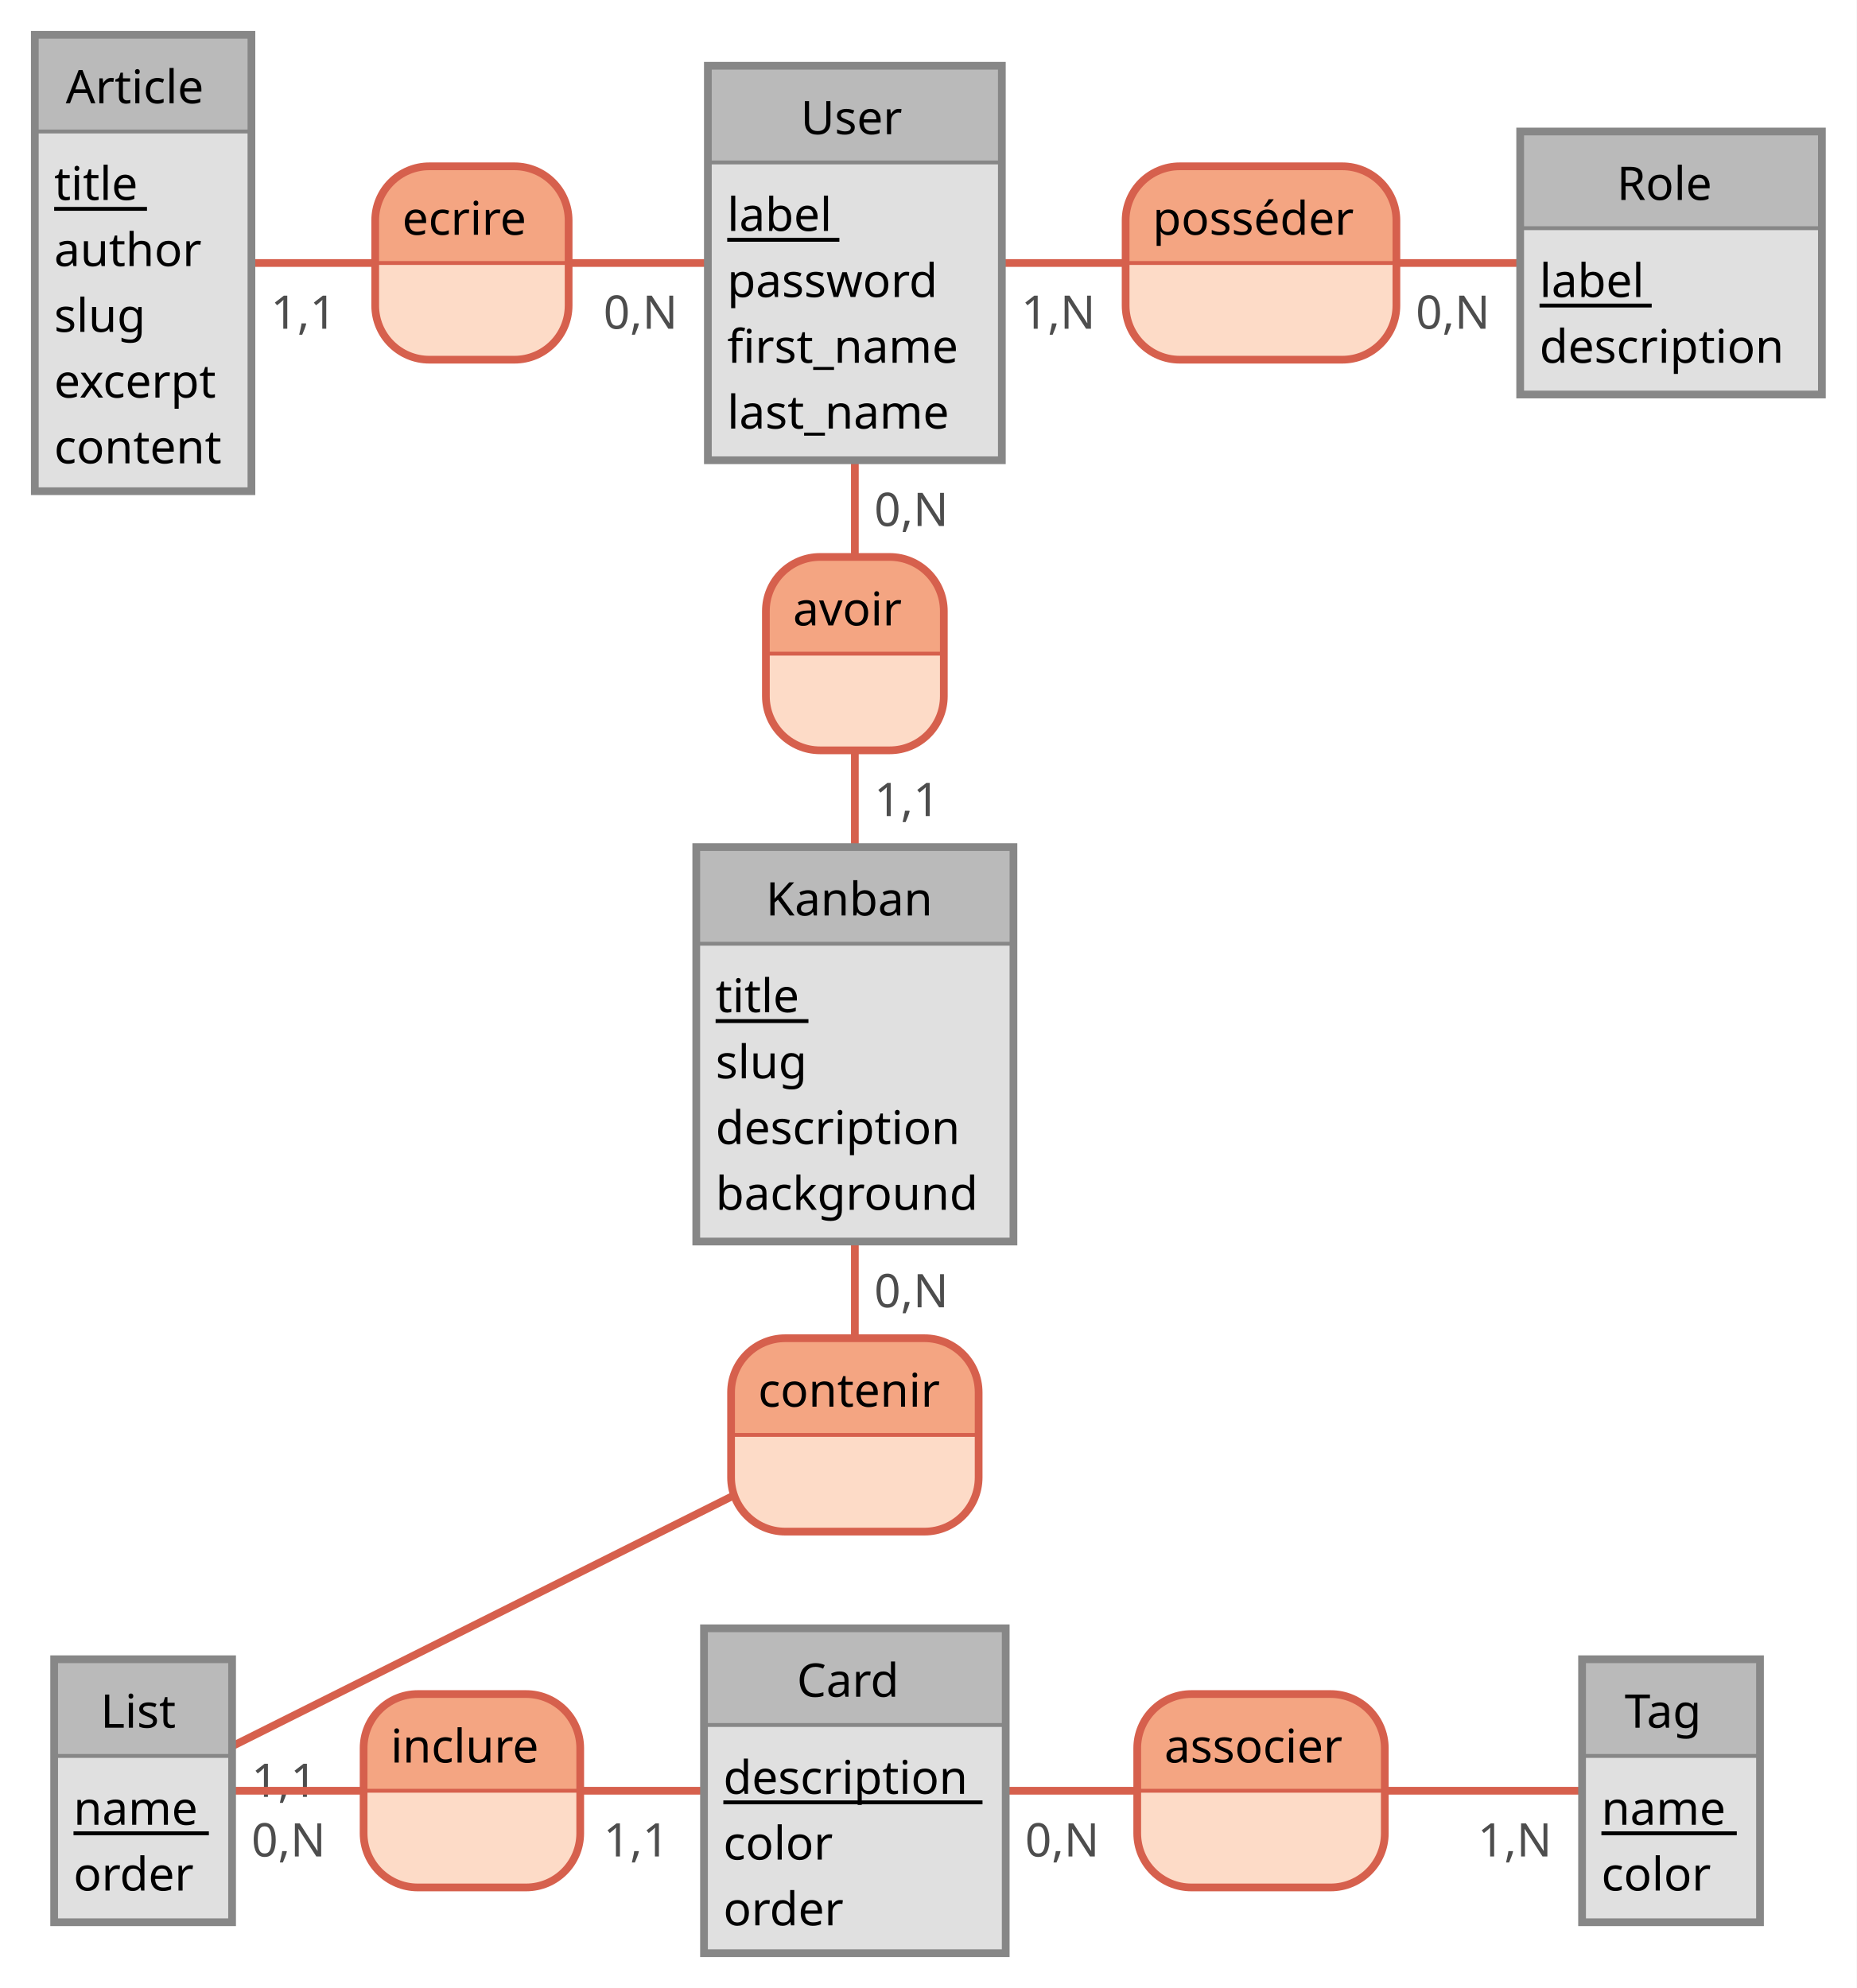
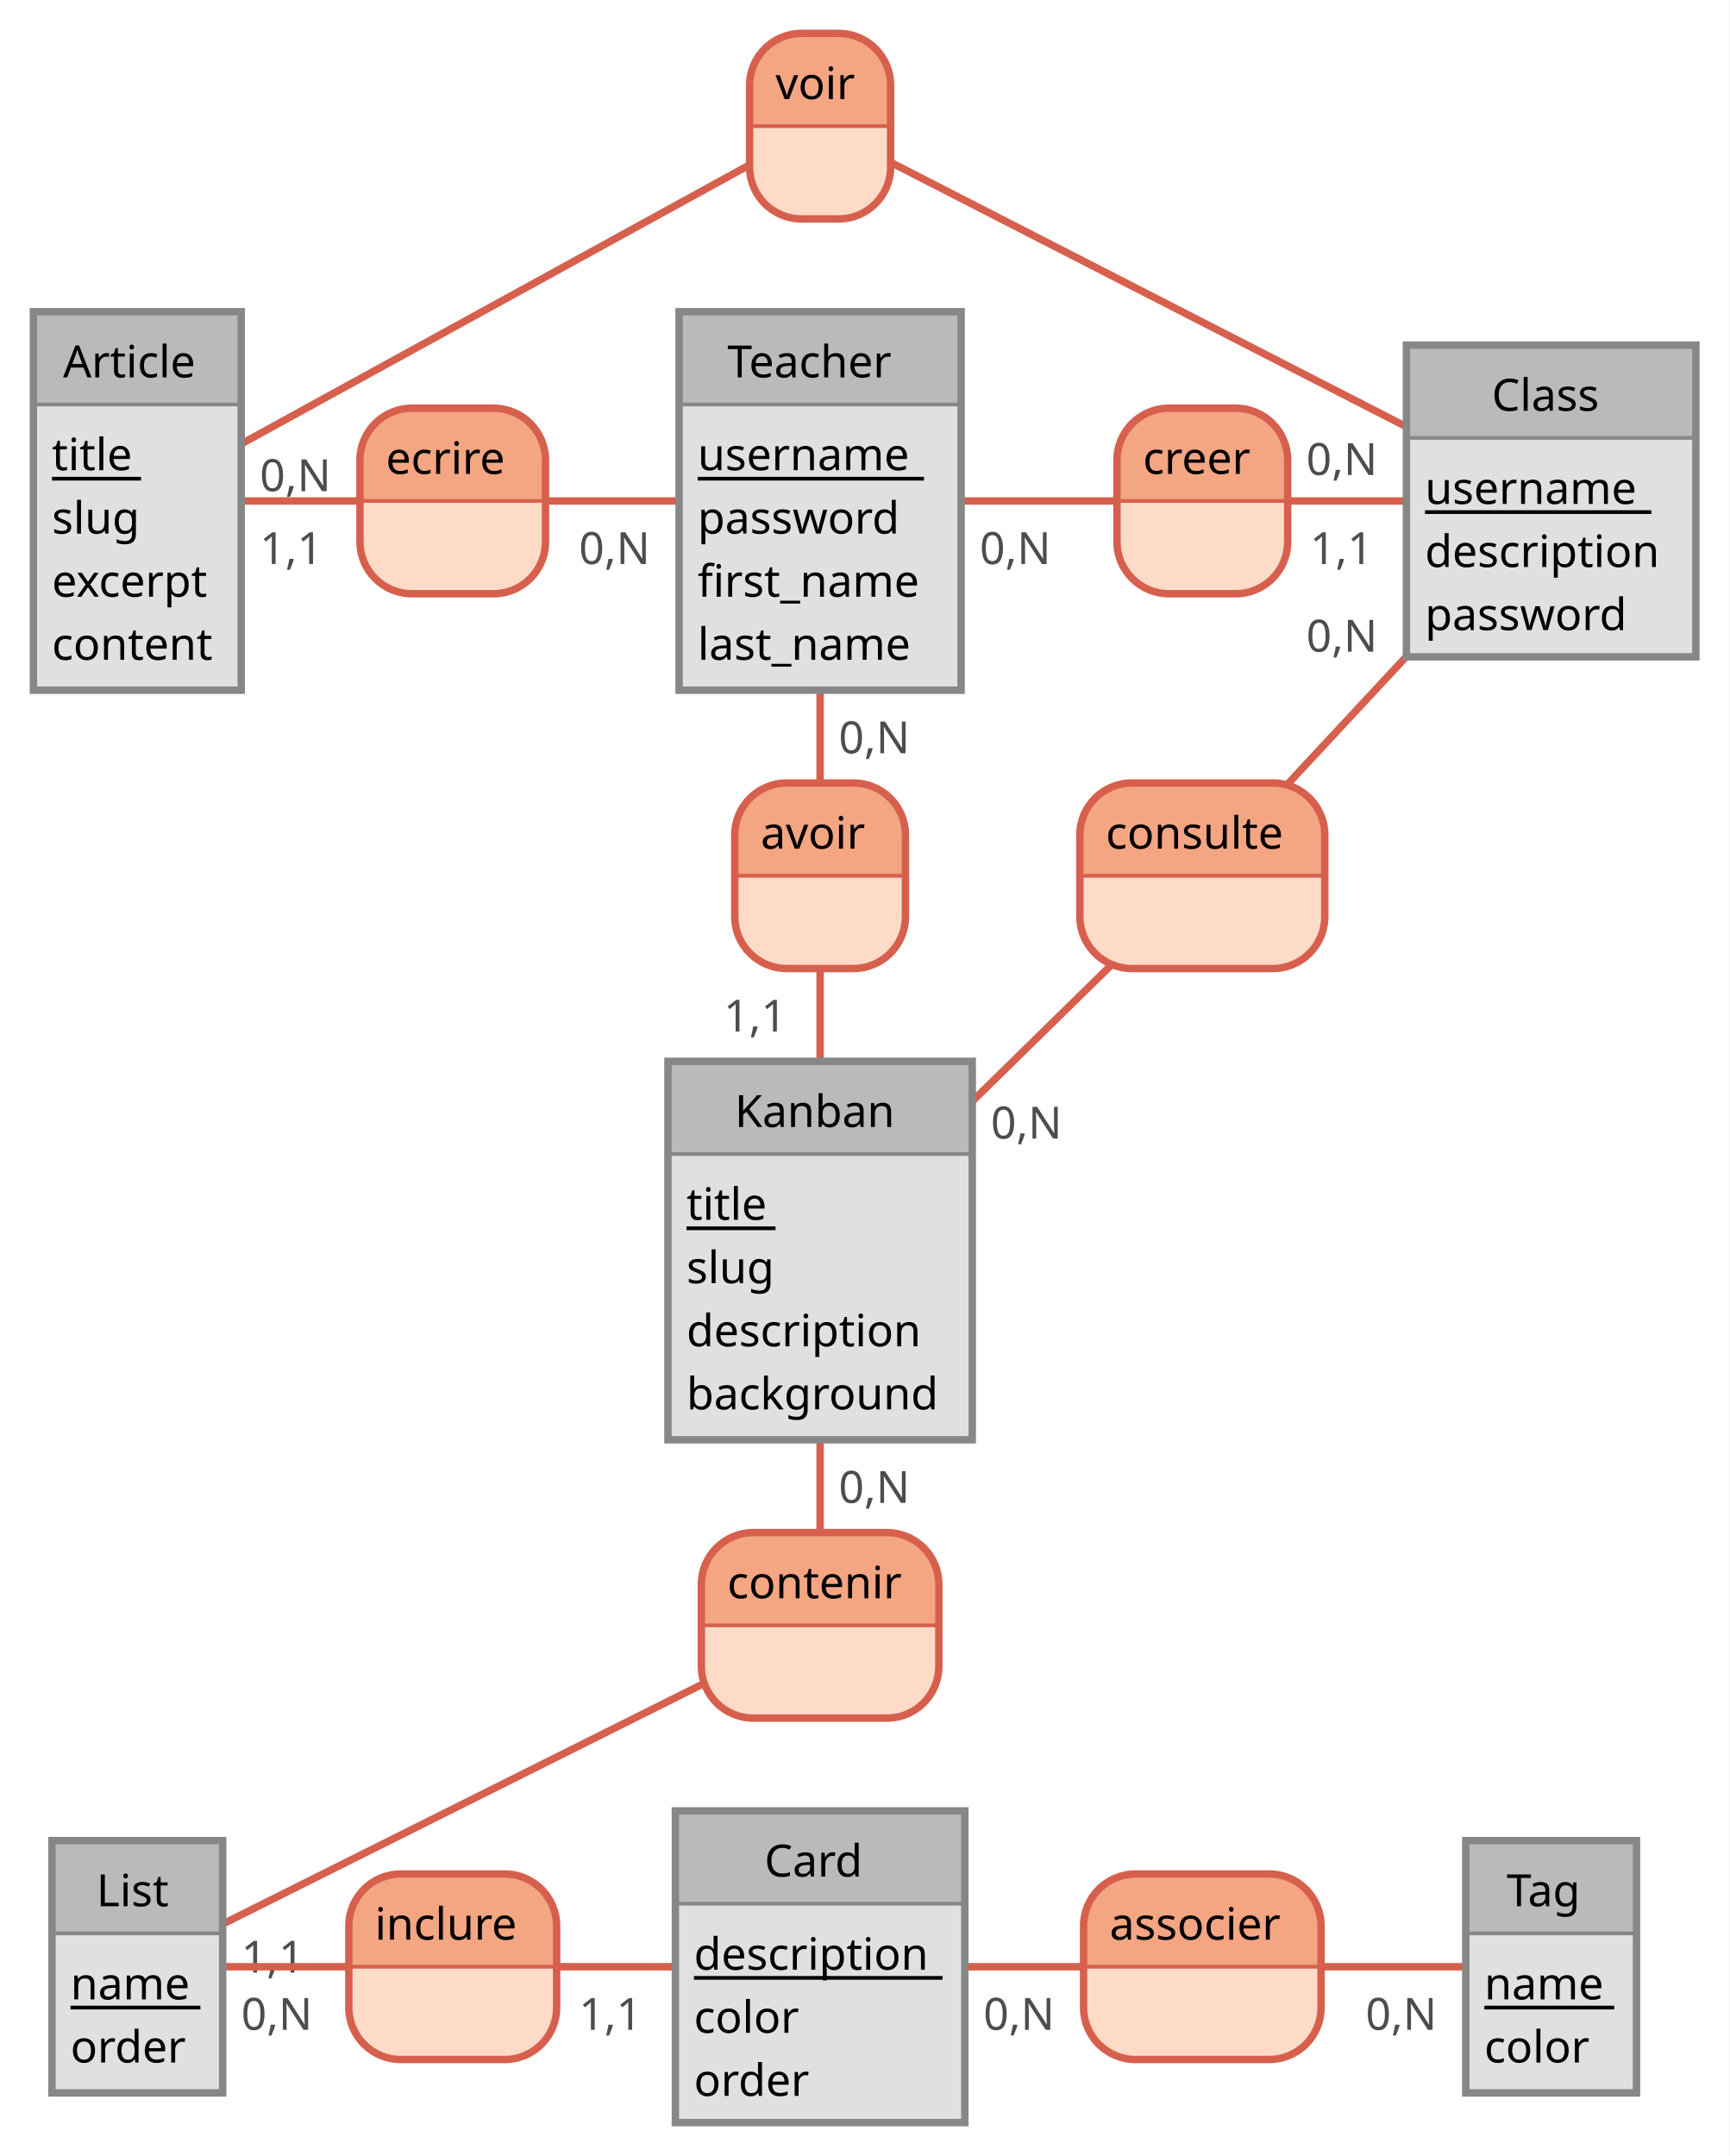
- <svg xmlns="http://www.w3.org/2000/svg" width="480" height="514" view_box="0 0 480 514">\n\n<rect id="frame" x="0" y="0" width="480" height="514" fill="#ffffff" stroke="none" stroke-width="0" />
-   <line x1="221" y1="270" x2="221" y2="371" stroke="#d6604d" stroke-width="2" />
-   <text x="226.0" y="338" fill="#4d4d4d" font-family="Verdana" font-size="12">0,N</text>
-   <line x1="37" y1="463" x2="221" y2="371" stroke="#d6604d" stroke-width="2" />
-   <text x="65" y="464.591" fill="#4d4d4d" font-family="Verdana" font-size="12">1,1</text>
+ <svg xmlns="http://www.w3.org/2000/svg" width="466" height="581" view_box="0 0 466 581">\n\n<rect id="frame" x="0" y="0" width="466" height="581" fill="#ffffff" stroke="none" stroke-width="0" />
+   <line x1="221" y1="337" x2="221" y2="438" stroke="#d6604d" stroke-width="2" />
+   <text x="226.0" y="405" fill="#4d4d4d" font-family="Verdana" font-size="12">0,N</text>
+   <line x1="37" y1="530" x2="221" y2="438" stroke="#d6604d" stroke-width="2" />
+   <text x="65" y="531.591" fill="#4d4d4d" font-family="Verdana" font-size="12">1,1</text>
  <g id="association-contenir">
-     <path d="M 239 346 a 14 14 90 0 1 14 14 V 371 h -64 V 360 a 14 14 90 0 1 14 -14" fill="#f4a582" stroke="#f4a582" stroke-width="0" />
-     <path d="M 253 371.0 v 11 a 14 14 90 0 1 -14 14 H 203 a 14 14 90 0 1 -14 -14 V 371.0 H 64" fill="#fddbc7" stroke="#fddbc7" stroke-width="0" />
-     <rect x="189" y="346" width="64" height="50" fill="none" rx="14" stroke="#d6604d" stroke-width="2" />
-     <line x1="189" y1="371" x2="253" y2="371" stroke="#d6604d" stroke-width="1" />
-     <text x="196" y="363.7" fill="#000000" font-family="Verdana" font-size="12">contenir</text>
+     <path d="M 239 413 a 14 14 90 0 1 14 14 V 438 h -64 V 427 a 14 14 90 0 1 14 -14" fill="#f4a582" stroke="#f4a582" stroke-width="0" />
+     <path d="M 253 438.0 v 11 a 14 14 90 0 1 -14 14 H 203 a 14 14 90 0 1 -14 -14 V 438.0 H 64" fill="#fddbc7" stroke="#fddbc7" stroke-width="0" />
+     <rect x="189" y="413" width="64" height="50" fill="none" rx="14" stroke="#d6604d" stroke-width="2" />
+     <line x1="189" y1="438" x2="253" y2="438" stroke="#d6604d" stroke-width="1" />
+     <text x="196" y="430.7" fill="#000000" font-family="Verdana" font-size="12">contenir</text>
  </g>
-   <line x1="37" y1="463" x2="122" y2="463" stroke="#d6604d" stroke-width="2" />
-   <text x="65" y="480.0" fill="#4d4d4d" font-family="Verdana" font-size="12">0,N</text>
-   <line x1="221" y1="463" x2="122" y2="463" stroke="#d6604d" stroke-width="2" />
-   <text x="156" y="480.0" fill="#4d4d4d" font-family="Verdana" font-size="12">1,1</text>
+   <line x1="221" y1="135" x2="221" y2="236" stroke="#d6604d" stroke-width="2" />
+   <text x="226.0" y="203" fill="#4d4d4d" font-family="Verdana" font-size="12">0,N</text>
+   <line x1="221" y1="337" x2="221" y2="236" stroke="#d6604d" stroke-width="2" />
+   <text x="195.0" y="278" fill="#4d4d4d" font-family="Verdana" font-size="12">1,1</text>
+   <g id="association-avoir">
+     <path d="M 230 211 a 14 14 90 0 1 14 14 V 236 h -46 V 225 a 14 14 90 0 1 14 -14" fill="#f4a582" stroke="#f4a582" stroke-width="0" />
+     <path d="M 244 236.0 v 11 a 14 14 90 0 1 -14 14 H 212 a 14 14 90 0 1 -14 -14 V 236.0 H 46" fill="#fddbc7" stroke="#fddbc7" stroke-width="0" />
+     <rect x="198" y="211" width="46" height="50" fill="none" rx="14" stroke="#d6604d" stroke-width="2" />
+     <line x1="198" y1="236" x2="244" y2="236" stroke="#d6604d" stroke-width="1" />
+     <text x="205" y="228.7" fill="#000000" font-family="Verdana" font-size="12">avoir</text>
+   </g>
+   <line x1="37" y1="530" x2="122" y2="530" stroke="#d6604d" stroke-width="2" />
+   <text x="65" y="547.0" fill="#4d4d4d" font-family="Verdana" font-size="12">0,N</text>
+   <line x1="221" y1="530" x2="122" y2="530" stroke="#d6604d" stroke-width="2" />
+   <text x="156" y="547.0" fill="#4d4d4d" font-family="Verdana" font-size="12">1,1</text>
  <g id="association-inclure">
-     <path d="M 136 438 a 14 14 90 0 1 14 14 V 463 h -56 V 452 a 14 14 90 0 1 14 -14" fill="#f4a582" stroke="#f4a582" stroke-width="0" />
-     <path d="M 150 463.0 v 11 a 14 14 90 0 1 -14 14 H 108 a 14 14 90 0 1 -14 -14 V 463.0 H 56" fill="#fddbc7" stroke="#fddbc7" stroke-width="0" />
-     <rect x="94" y="438" width="56" height="50" fill="none" rx="14" stroke="#d6604d" stroke-width="2" />
-     <line x1="94" y1="463" x2="150" y2="463" stroke="#d6604d" stroke-width="1" />
-     <text x="101" y="455.7" fill="#000000" font-family="Verdana" font-size="12">inclure</text>
+     <path d="M 136 505 a 14 14 90 0 1 14 14 V 530 h -56 V 519 a 14 14 90 0 1 14 -14" fill="#f4a582" stroke="#f4a582" stroke-width="0" />
+     <path d="M 150 530.0 v 11 a 14 14 90 0 1 -14 14 H 108 a 14 14 90 0 1 -14 -14 V 530.0 H 56" fill="#fddbc7" stroke="#fddbc7" stroke-width="0" />
+     <rect x="94" y="505" width="56" height="50" fill="none" rx="14" stroke="#d6604d" stroke-width="2" />
+     <line x1="94" y1="530" x2="150" y2="530" stroke="#d6604d" stroke-width="1" />
+     <text x="101" y="522.7" fill="#000000" font-family="Verdana" font-size="12">inclure</text>
  </g>
-   <line x1="221" y1="68" x2="326" y2="68" stroke="#d6604d" stroke-width="2" />
-   <text x="264" y="85.0" fill="#4d4d4d" font-family="Verdana" font-size="12">1,N</text>
-   <line x1="432" y1="68" x2="326" y2="68" stroke="#d6604d" stroke-width="2" />
-   <text x="366" y="85.0" fill="#4d4d4d" font-family="Verdana" font-size="12">0,N</text>
-   <g id="association-posséder">
-     <path d="M 347 43 a 14 14 90 0 1 14 14 V 68 h -70 V 57 a 14 14 90 0 1 14 -14" fill="#f4a582" stroke="#f4a582" stroke-width="0" />
-     <path d="M 361 68.0 v 11 a 14 14 90 0 1 -14 14 H 305 a 14 14 90 0 1 -14 -14 V 68.0 H 70" fill="#fddbc7" stroke="#fddbc7" stroke-width="0" />
-     <rect x="291" y="43" width="70" height="50" fill="none" rx="14" stroke="#d6604d" stroke-width="2" />
-     <line x1="291" y1="68" x2="361" y2="68" stroke="#d6604d" stroke-width="1" />
-     <text x="298" y="60.7" fill="#000000" font-family="Verdana" font-size="12">posséder</text>
+   <line x1="37" y1="135" x2="221" y2="34" stroke="#d6604d" stroke-width="2" />
+   <text x="70" y="132.356" fill="#4d4d4d" font-family="Verdana" font-size="12">0,N</text>
+   <line x1="418" y1="135" x2="221" y2="34" stroke="#d6604d" stroke-width="2" />
+   <text x="352" y="128" fill="#4d4d4d" font-family="Verdana" font-size="12">0,N</text>
+   <g id="association-voir">
+     <path d="M 226 9 a 14 14 90 0 1 14 14 V 34 h -38 V 23 a 14 14 90 0 1 14 -14" fill="#f4a582" stroke="#f4a582" stroke-width="0" />
+     <path d="M 240 34.0 v 11 a 14 14 90 0 1 -14 14 H 216 a 14 14 90 0 1 -14 -14 V 34.0 H 38" fill="#fddbc7" stroke="#fddbc7" stroke-width="0" />
+     <rect x="202" y="9" width="38" height="50" fill="none" rx="14" stroke="#d6604d" stroke-width="2" />
+     <line x1="202" y1="34" x2="240" y2="34" stroke="#d6604d" stroke-width="1" />
+     <text x="209" y="26.7" fill="#000000" font-family="Verdana" font-size="12">voir</text>
  </g>
-   <line x1="221" y1="68" x2="122" y2="68" stroke="#d6604d" stroke-width="2" />
-   <text x="156" y="85.0" fill="#4d4d4d" font-family="Verdana" font-size="12">0,N</text>
-   <line x1="37" y1="68" x2="122" y2="68" stroke="#d6604d" stroke-width="2" />
-   <text x="70" y="85.0" fill="#4d4d4d" font-family="Verdana" font-size="12">1,1</text>
+   <line x1="221" y1="135" x2="122" y2="135" stroke="#d6604d" stroke-width="2" />
+   <text x="156" y="152.0" fill="#4d4d4d" font-family="Verdana" font-size="12">0,N</text>
+   <line x1="37" y1="135" x2="122" y2="135" stroke="#d6604d" stroke-width="2" />
+   <text x="70" y="152.0" fill="#4d4d4d" font-family="Verdana" font-size="12">1,1</text>
  <g id="association-ecrire">
-     <path d="M 133 43 a 14 14 90 0 1 14 14 V 68 h -50 V 57 a 14 14 90 0 1 14 -14" fill="#f4a582" stroke="#f4a582" stroke-width="0" />
-     <path d="M 147 68.0 v 11 a 14 14 90 0 1 -14 14 H 111 a 14 14 90 0 1 -14 -14 V 68.0 H 50" fill="#fddbc7" stroke="#fddbc7" stroke-width="0" />
-     <rect x="97" y="43" width="50" height="50" fill="none" rx="14" stroke="#d6604d" stroke-width="2" />
-     <line x1="97" y1="68" x2="147" y2="68" stroke="#d6604d" stroke-width="1" />
-     <text x="104" y="60.7" fill="#000000" font-family="Verdana" font-size="12">ecrire</text>
+     <path d="M 133 110 a 14 14 90 0 1 14 14 V 135 h -50 V 124 a 14 14 90 0 1 14 -14" fill="#f4a582" stroke="#f4a582" stroke-width="0" />
+     <path d="M 147 135.0 v 11 a 14 14 90 0 1 -14 14 H 111 a 14 14 90 0 1 -14 -14 V 135.0 H 50" fill="#fddbc7" stroke="#fddbc7" stroke-width="0" />
+     <rect x="97" y="110" width="50" height="50" fill="none" rx="14" stroke="#d6604d" stroke-width="2" />
+     <line x1="97" y1="135" x2="147" y2="135" stroke="#d6604d" stroke-width="1" />
+     <text x="104" y="127.7" fill="#000000" font-family="Verdana" font-size="12">ecrire</text>
  </g>
-   <line x1="221" y1="463" x2="326" y2="463" stroke="#d6604d" stroke-width="2" />
-   <text x="265" y="480.0" fill="#4d4d4d" font-family="Verdana" font-size="12">0,N</text>
-   <line x1="432" y1="463" x2="326" y2="463" stroke="#d6604d" stroke-width="2" />
-   <text x="382" y="480.0" fill="#4d4d4d" font-family="Verdana" font-size="12">1,N</text>
+   <line x1="221" y1="530" x2="324" y2="530" stroke="#d6604d" stroke-width="2" />
+   <text x="265" y="547.0" fill="#4d4d4d" font-family="Verdana" font-size="12">0,N</text>
+   <line x1="418" y1="530" x2="324" y2="530" stroke="#d6604d" stroke-width="2" />
+   <text x="368" y="547.0" fill="#4d4d4d" font-family="Verdana" font-size="12">0,N</text>
  <g id="association-associer">
-     <path d="M 344 438 a 14 14 90 0 1 14 14 V 463 h -64 V 452 a 14 14 90 0 1 14 -14" fill="#f4a582" stroke="#f4a582" stroke-width="0" />
-     <path d="M 358 463.0 v 11 a 14 14 90 0 1 -14 14 H 308 a 14 14 90 0 1 -14 -14 V 463.0 H 64" fill="#fddbc7" stroke="#fddbc7" stroke-width="0" />
-     <rect x="294" y="438" width="64" height="50" fill="none" rx="14" stroke="#d6604d" stroke-width="2" />
-     <line x1="294" y1="463" x2="358" y2="463" stroke="#d6604d" stroke-width="1" />
-     <text x="301" y="455.7" fill="#000000" font-family="Verdana" font-size="12">associer</text>
+     <path d="M 342 505 a 14 14 90 0 1 14 14 V 530 h -64 V 519 a 14 14 90 0 1 14 -14" fill="#f4a582" stroke="#f4a582" stroke-width="0" />
+     <path d="M 356 530.0 v 11 a 14 14 90 0 1 -14 14 H 306 a 14 14 90 0 1 -14 -14 V 530.0 H 64" fill="#fddbc7" stroke="#fddbc7" stroke-width="0" />
+     <rect x="292" y="505" width="64" height="50" fill="none" rx="14" stroke="#d6604d" stroke-width="2" />
+     <line x1="292" y1="530" x2="356" y2="530" stroke="#d6604d" stroke-width="1" />
+     <text x="299" y="522.7" fill="#000000" font-family="Verdana" font-size="12">associer</text>
  </g>
-   <line x1="221" y1="68" x2="221" y2="169" stroke="#d6604d" stroke-width="2" />
-   <text x="226.0" y="136" fill="#4d4d4d" font-family="Verdana" font-size="12">0,N</text>
-   <line x1="221" y1="270" x2="221" y2="169" stroke="#d6604d" stroke-width="2" />
-   <text x="226.0" y="211" fill="#4d4d4d" font-family="Verdana" font-size="12">1,1</text>
-   <g id="association-avoir">
-     <path d="M 230 144 a 14 14 90 0 1 14 14 V 169 h -46 V 158 a 14 14 90 0 1 14 -14" fill="#f4a582" stroke="#f4a582" stroke-width="0" />
-     <path d="M 244 169.0 v 11 a 14 14 90 0 1 -14 14 H 212 a 14 14 90 0 1 -14 -14 V 169.0 H 46" fill="#fddbc7" stroke="#fddbc7" stroke-width="0" />
-     <rect x="198" y="144" width="46" height="50" fill="none" rx="14" stroke="#d6604d" stroke-width="2" />
-     <line x1="198" y1="169" x2="244" y2="169" stroke="#d6604d" stroke-width="1" />
-     <text x="205" y="161.7" fill="#000000" font-family="Verdana" font-size="12">avoir</text>
+   <line x1="221" y1="135" x2="324" y2="135" stroke="#d6604d" stroke-width="2" />
+   <text x="264" y="152.0" fill="#4d4d4d" font-family="Verdana" font-size="12">0,N</text>
+   <line x1="418" y1="135" x2="324" y2="135" stroke="#d6604d" stroke-width="2" />
+   <text x="353" y="152.0" fill="#4d4d4d" font-family="Verdana" font-size="12">1,1</text>
+   <g id="association-creer">
+     <path d="M 333 110 a 14 14 90 0 1 14 14 V 135 h -46 V 124 a 14 14 90 0 1 14 -14" fill="#f4a582" stroke="#f4a582" stroke-width="0" />
+     <path d="M 347 135.0 v 11 a 14 14 90 0 1 -14 14 H 315 a 14 14 90 0 1 -14 -14 V 135.0 H 46" fill="#fddbc7" stroke="#fddbc7" stroke-width="0" />
+     <rect x="301" y="110" width="46" height="50" fill="none" rx="14" stroke="#d6604d" stroke-width="2" />
+     <line x1="301" y1="135" x2="347" y2="135" stroke="#d6604d" stroke-width="1" />
+     <text x="308" y="127.7" fill="#000000" font-family="Verdana" font-size="12">creer</text>
+   </g>
+   <line x1="221" y1="337" x2="324" y2="236" stroke="#d6604d" stroke-width="2" />
+   <text x="267" y="306.823" fill="#4d4d4d" font-family="Verdana" font-size="12">0,N</text>
+   <line x1="418" y1="135" x2="324" y2="236" stroke="#d6604d" stroke-width="2" />
+   <text x="352" y="175.617" fill="#4d4d4d" font-family="Verdana" font-size="12">0,N</text>
+   <g id="association-consulte">
+     <path d="M 343 211 a 14 14 90 0 1 14 14 V 236 h -66 V 225 a 14 14 90 0 1 14 -14" fill="#f4a582" stroke="#f4a582" stroke-width="0" />
+     <path d="M 357 236.0 v 11 a 14 14 90 0 1 -14 14 H 305 a 14 14 90 0 1 -14 -14 V 236.0 H 66" fill="#fddbc7" stroke="#fddbc7" stroke-width="0" />
+     <rect x="291" y="211" width="66" height="50" fill="none" rx="14" stroke="#d6604d" stroke-width="2" />
+     <line x1="291" y1="236" x2="357" y2="236" stroke="#d6604d" stroke-width="1" />
+     <text x="298" y="228.7" fill="#000000" font-family="Verdana" font-size="12">consulte</text>
  </g>
  <g id="entity-Kanban">
    <g id="frame-Kanban">
-       <rect x="180" y="219" width="82" height="25" fill="#bababa" stroke="#bababa" stroke-width="0" />
-       <rect x="180" y="244.0" width="82" height="77" fill="#e0e0e0" stroke="#e0e0e0" stroke-width="0" />
-       <rect x="180" y="219" width="82" height="102" fill="none" stroke="#878787" stroke-width="2" />
-       <line x1="180" y1="244" x2="262" y2="244" stroke="#878787" stroke-width="1" />
+       <rect x="180" y="286" width="82" height="25" fill="#bababa" stroke="#bababa" stroke-width="0" />
+       <rect x="180" y="311.0" width="82" height="77" fill="#e0e0e0" stroke="#e0e0e0" stroke-width="0" />
+       <rect x="180" y="286" width="82" height="102" fill="none" stroke="#878787" stroke-width="2" />
+       <line x1="180" y1="311" x2="262" y2="311" stroke="#878787" stroke-width="1" />
    </g>
-     <text x="198" y="236.7" fill="#000000" font-family="Verdana" font-size="12">Kanban</text>
-     <text x="185" y="261.7" fill="#000000" font-family="Verdana" font-size="12">title</text>
-     <line x1="185" y1="264" x2="209" y2="264" stroke="#000000" stroke-width="1" />
-     <text x="185" y="278.8" fill="#000000" font-family="Verdana" font-size="12">slug</text>
-     <text x="185" y="295.8" fill="#000000" font-family="Verdana" font-size="12">description</text>
-     <text x="185" y="312.8" fill="#000000" font-family="Verdana" font-size="12">background</text>
+     <text x="198" y="303.7" fill="#000000" font-family="Verdana" font-size="12">Kanban</text>
+     <text x="185" y="328.7" fill="#000000" font-family="Verdana" font-size="12">title</text>
+     <line x1="185" y1="331" x2="209" y2="331" stroke="#000000" stroke-width="1" />
+     <text x="185" y="345.8" fill="#000000" font-family="Verdana" font-size="12">slug</text>
+     <text x="185" y="362.8" fill="#000000" font-family="Verdana" font-size="12">description</text>
+     <text x="185" y="379.8" fill="#000000" font-family="Verdana" font-size="12">background</text>
  </g>
  <g id="entity-List">
    <g id="frame-List">
-       <rect x="14" y="429" width="46" height="25" fill="#bababa" stroke="#bababa" stroke-width="0" />
-       <rect x="14" y="454.0" width="46" height="43" fill="#e0e0e0" stroke="#e0e0e0" stroke-width="0" />
-       <rect x="14" y="429" width="46" height="68" fill="none" stroke="#878787" stroke-width="2" />
-       <line x1="14" y1="454" x2="60" y2="454" stroke="#878787" stroke-width="1" />
+       <rect x="14" y="496" width="46" height="25" fill="#bababa" stroke="#bababa" stroke-width="0" />
+       <rect x="14" y="521.0" width="46" height="43" fill="#e0e0e0" stroke="#e0e0e0" stroke-width="0" />
+       <rect x="14" y="496" width="46" height="68" fill="none" stroke="#878787" stroke-width="2" />
+       <line x1="14" y1="521" x2="60" y2="521" stroke="#878787" stroke-width="1" />
    </g>
-     <text x="26" y="446.7" fill="#000000" font-family="Verdana" font-size="12">List</text>
-     <text x="19" y="471.8" fill="#000000" font-family="Verdana" font-size="12">name</text>
-     <line x1="19" y1="474" x2="54" y2="474" stroke="#000000" stroke-width="1" />
-     <text x="19" y="488.8" fill="#000000" font-family="Verdana" font-size="12">order</text>
+     <text x="26" y="513.7" fill="#000000" font-family="Verdana" font-size="12">List</text>
+     <text x="19" y="538.8" fill="#000000" font-family="Verdana" font-size="12">name</text>
+     <line x1="19" y1="541" x2="54" y2="541" stroke="#000000" stroke-width="1" />
+     <text x="19" y="555.8" fill="#000000" font-family="Verdana" font-size="12">order</text>
+   </g>
+   <g id="entity-Class">
+     <g id="frame-Class">
+       <rect x="379" y="93" width="78" height="25" fill="#bababa" stroke="#bababa" stroke-width="0" />
+       <rect x="379" y="118.0" width="78" height="59" fill="#e0e0e0" stroke="#e0e0e0" stroke-width="0" />
+       <rect x="379" y="93" width="78" height="84" fill="none" stroke="#878787" stroke-width="2" />
+       <line x1="379" y1="118" x2="457" y2="118" stroke="#878787" stroke-width="1" />
+     </g>
+     <text x="402" y="110.7" fill="#000000" font-family="Verdana" font-size="12">Class</text>
+     <text x="384" y="135.8" fill="#000000" font-family="Verdana" font-size="12">username</text>
+     <line x1="384" y1="138" x2="445" y2="138" stroke="#000000" stroke-width="1" />
+     <text x="384" y="152.8" fill="#000000" font-family="Verdana" font-size="12">description</text>
+     <text x="384" y="169.8" fill="#000000" font-family="Verdana" font-size="12">password</text>
  </g>
  <g id="entity-Tag">
    <g id="frame-Tag">
-       <rect x="409" y="429" width="46" height="25" fill="#bababa" stroke="#bababa" stroke-width="0" />
-       <rect x="409" y="454.0" width="46" height="43" fill="#e0e0e0" stroke="#e0e0e0" stroke-width="0" />
-       <rect x="409" y="429" width="46" height="68" fill="none" stroke="#878787" stroke-width="2" />
-       <line x1="409" y1="454" x2="455" y2="454" stroke="#878787" stroke-width="1" />
+       <rect x="395" y="496" width="46" height="25" fill="#bababa" stroke="#bababa" stroke-width="0" />
+       <rect x="395" y="521.0" width="46" height="43" fill="#e0e0e0" stroke="#e0e0e0" stroke-width="0" />
+       <rect x="395" y="496" width="46" height="68" fill="none" stroke="#878787" stroke-width="2" />
+       <line x1="395" y1="521" x2="441" y2="521" stroke="#878787" stroke-width="1" />
    </g>
-     <text x="420" y="446.7" fill="#000000" font-family="Verdana" font-size="12">Tag</text>
-     <text x="414" y="471.8" fill="#000000" font-family="Verdana" font-size="12">name</text>
-     <line x1="414" y1="474" x2="449" y2="474" stroke="#000000" stroke-width="1" />
-     <text x="414" y="488.8" fill="#000000" font-family="Verdana" font-size="12">color</text>
-   </g>
-   <g id="entity-Role">
-     <g id="frame-Role">
-       <rect x="393" y="34" width="78" height="25" fill="#bababa" stroke="#bababa" stroke-width="0" />
-       <rect x="393" y="59.0" width="78" height="43" fill="#e0e0e0" stroke="#e0e0e0" stroke-width="0" />
-       <rect x="393" y="34" width="78" height="68" fill="none" stroke="#878787" stroke-width="2" />
-       <line x1="393" y1="59" x2="471" y2="59" stroke="#878787" stroke-width="1" />
-     </g>
-     <text x="418" y="51.7" fill="#000000" font-family="Verdana" font-size="12">Role</text>
-     <text x="398" y="76.8" fill="#000000" font-family="Verdana" font-size="12">label</text>
-     <line x1="398" y1="79" x2="427" y2="79" stroke="#000000" stroke-width="1" />
-     <text x="398" y="93.8" fill="#000000" font-family="Verdana" font-size="12">description</text>
-   </g>
-   <g id="entity-User">
-     <g id="frame-User">
-       <rect x="183" y="17" width="76" height="25" fill="#bababa" stroke="#bababa" stroke-width="0" />
-       <rect x="183" y="42.0" width="76" height="77" fill="#e0e0e0" stroke="#e0e0e0" stroke-width="0" />
-       <rect x="183" y="17" width="76" height="102" fill="none" stroke="#878787" stroke-width="2" />
-       <line x1="183" y1="42" x2="259" y2="42" stroke="#878787" stroke-width="1" />
-     </g>
-     <text x="207" y="34.7" fill="#000000" font-family="Verdana" font-size="12">User</text>
-     <text x="188" y="59.7" fill="#000000" font-family="Verdana" font-size="12">label</text>
-     <line x1="188" y1="62" x2="217" y2="62" stroke="#000000" stroke-width="1" />
-     <text x="188" y="76.8" fill="#000000" font-family="Verdana" font-size="12">password</text>
-     <text x="188" y="93.8" fill="#000000" font-family="Verdana" font-size="12">first_name</text>
-     <text x="188" y="110.8" fill="#000000" font-family="Verdana" font-size="12">last_name</text>
+     <text x="406" y="513.7" fill="#000000" font-family="Verdana" font-size="12">Tag</text>
+     <text x="400" y="538.8" fill="#000000" font-family="Verdana" font-size="12">name</text>
+     <line x1="400" y1="541" x2="435" y2="541" stroke="#000000" stroke-width="1" />
+     <text x="400" y="555.8" fill="#000000" font-family="Verdana" font-size="12">color</text>
  </g>
  <g id="entity-Article">
    <g id="frame-Article">
-       <rect x="9" y="9" width="56" height="25" fill="#bababa" stroke="#bababa" stroke-width="0" />
-       <rect x="9" y="34.0" width="56" height="93" fill="#e0e0e0" stroke="#e0e0e0" stroke-width="0" />
-       <rect x="9" y="9" width="56" height="118" fill="none" stroke="#878787" stroke-width="2" />
-       <line x1="9" y1="34" x2="65" y2="34" stroke="#878787" stroke-width="1" />
+       <rect x="9" y="84" width="56" height="25" fill="#bababa" stroke="#bababa" stroke-width="0" />
+       <rect x="9" y="109.0" width="56" height="77" fill="#e0e0e0" stroke="#e0e0e0" stroke-width="0" />
+       <rect x="9" y="84" width="56" height="102" fill="none" stroke="#878787" stroke-width="2" />
+       <line x1="9" y1="109" x2="65" y2="109" stroke="#878787" stroke-width="1" />
    </g>
-     <text x="17" y="26.7" fill="#000000" font-family="Verdana" font-size="12">Article</text>
-     <text x="14" y="51.7" fill="#000000" font-family="Verdana" font-size="12">title</text>
-     <line x1="14" y1="54" x2="38" y2="54" stroke="#000000" stroke-width="1" />
-     <text x="14" y="68.8" fill="#000000" font-family="Verdana" font-size="12">author</text>
-     <text x="14" y="85.8" fill="#000000" font-family="Verdana" font-size="12">slug</text>
-     <text x="14" y="102.8" fill="#000000" font-family="Verdana" font-size="12">excerpt</text>
-     <text x="14" y="119.8" fill="#000000" font-family="Verdana" font-size="12">content</text>
+     <text x="17" y="101.7" fill="#000000" font-family="Verdana" font-size="12">Article</text>
+     <text x="14" y="126.7" fill="#000000" font-family="Verdana" font-size="12">title</text>
+     <line x1="14" y1="129" x2="38" y2="129" stroke="#000000" stroke-width="1" />
+     <text x="14" y="143.8" fill="#000000" font-family="Verdana" font-size="12">slug</text>
+     <text x="14" y="160.8" fill="#000000" font-family="Verdana" font-size="12">excerpt</text>
+     <text x="14" y="177.8" fill="#000000" font-family="Verdana" font-size="12">content</text>
+   </g>
+   <g id="entity-Teacher">
+     <g id="frame-Teacher">
+       <rect x="183" y="84" width="76" height="25" fill="#bababa" stroke="#bababa" stroke-width="0" />
+       <rect x="183" y="109.0" width="76" height="77" fill="#e0e0e0" stroke="#e0e0e0" stroke-width="0" />
+       <rect x="183" y="84" width="76" height="102" fill="none" stroke="#878787" stroke-width="2" />
+       <line x1="183" y1="109" x2="259" y2="109" stroke="#878787" stroke-width="1" />
+     </g>
+     <text x="196" y="101.7" fill="#000000" font-family="Verdana" font-size="12">Teacher</text>
+     <text x="188" y="126.7" fill="#000000" font-family="Verdana" font-size="12">username</text>
+     <line x1="188" y1="129" x2="249" y2="129" stroke="#000000" stroke-width="1" />
+     <text x="188" y="143.8" fill="#000000" font-family="Verdana" font-size="12">password</text>
+     <text x="188" y="160.8" fill="#000000" font-family="Verdana" font-size="12">first_name</text>
+     <text x="188" y="177.8" fill="#000000" font-family="Verdana" font-size="12">last_name</text>
  </g>
  <g id="entity-Card">
    <g id="frame-Card">
-       <rect x="182" y="421" width="78" height="25" fill="#bababa" stroke="#bababa" stroke-width="0" />
-       <rect x="182" y="446.0" width="78" height="59" fill="#e0e0e0" stroke="#e0e0e0" stroke-width="0" />
-       <rect x="182" y="421" width="78" height="84" fill="none" stroke="#878787" stroke-width="2" />
-       <line x1="182" y1="446" x2="260" y2="446" stroke="#878787" stroke-width="1" />
+       <rect x="182" y="488" width="78" height="25" fill="#bababa" stroke="#bababa" stroke-width="0" />
+       <rect x="182" y="513.0" width="78" height="59" fill="#e0e0e0" stroke="#e0e0e0" stroke-width="0" />
+       <rect x="182" y="488" width="78" height="84" fill="none" stroke="#878787" stroke-width="2" />
+       <line x1="182" y1="513" x2="260" y2="513" stroke="#878787" stroke-width="1" />
    </g>
-     <text x="206" y="438.7" fill="#000000" font-family="Verdana" font-size="12">Card</text>
-     <text x="187" y="463.8" fill="#000000" font-family="Verdana" font-size="12">description</text>
-     <line x1="187" y1="466" x2="254" y2="466" stroke="#000000" stroke-width="1" />
-     <text x="187" y="480.8" fill="#000000" font-family="Verdana" font-size="12">color</text>
-     <text x="187" y="497.8" fill="#000000" font-family="Verdana" font-size="12">order</text>
+     <text x="206" y="505.7" fill="#000000" font-family="Verdana" font-size="12">Card</text>
+     <text x="187" y="530.8" fill="#000000" font-family="Verdana" font-size="12">description</text>
+     <line x1="187" y1="533" x2="254" y2="533" stroke="#000000" stroke-width="1" />
+     <text x="187" y="547.8" fill="#000000" font-family="Verdana" font-size="12">color</text>
+     <text x="187" y="564.8" fill="#000000" font-family="Verdana" font-size="12">order</text>
  </g>
</svg>
